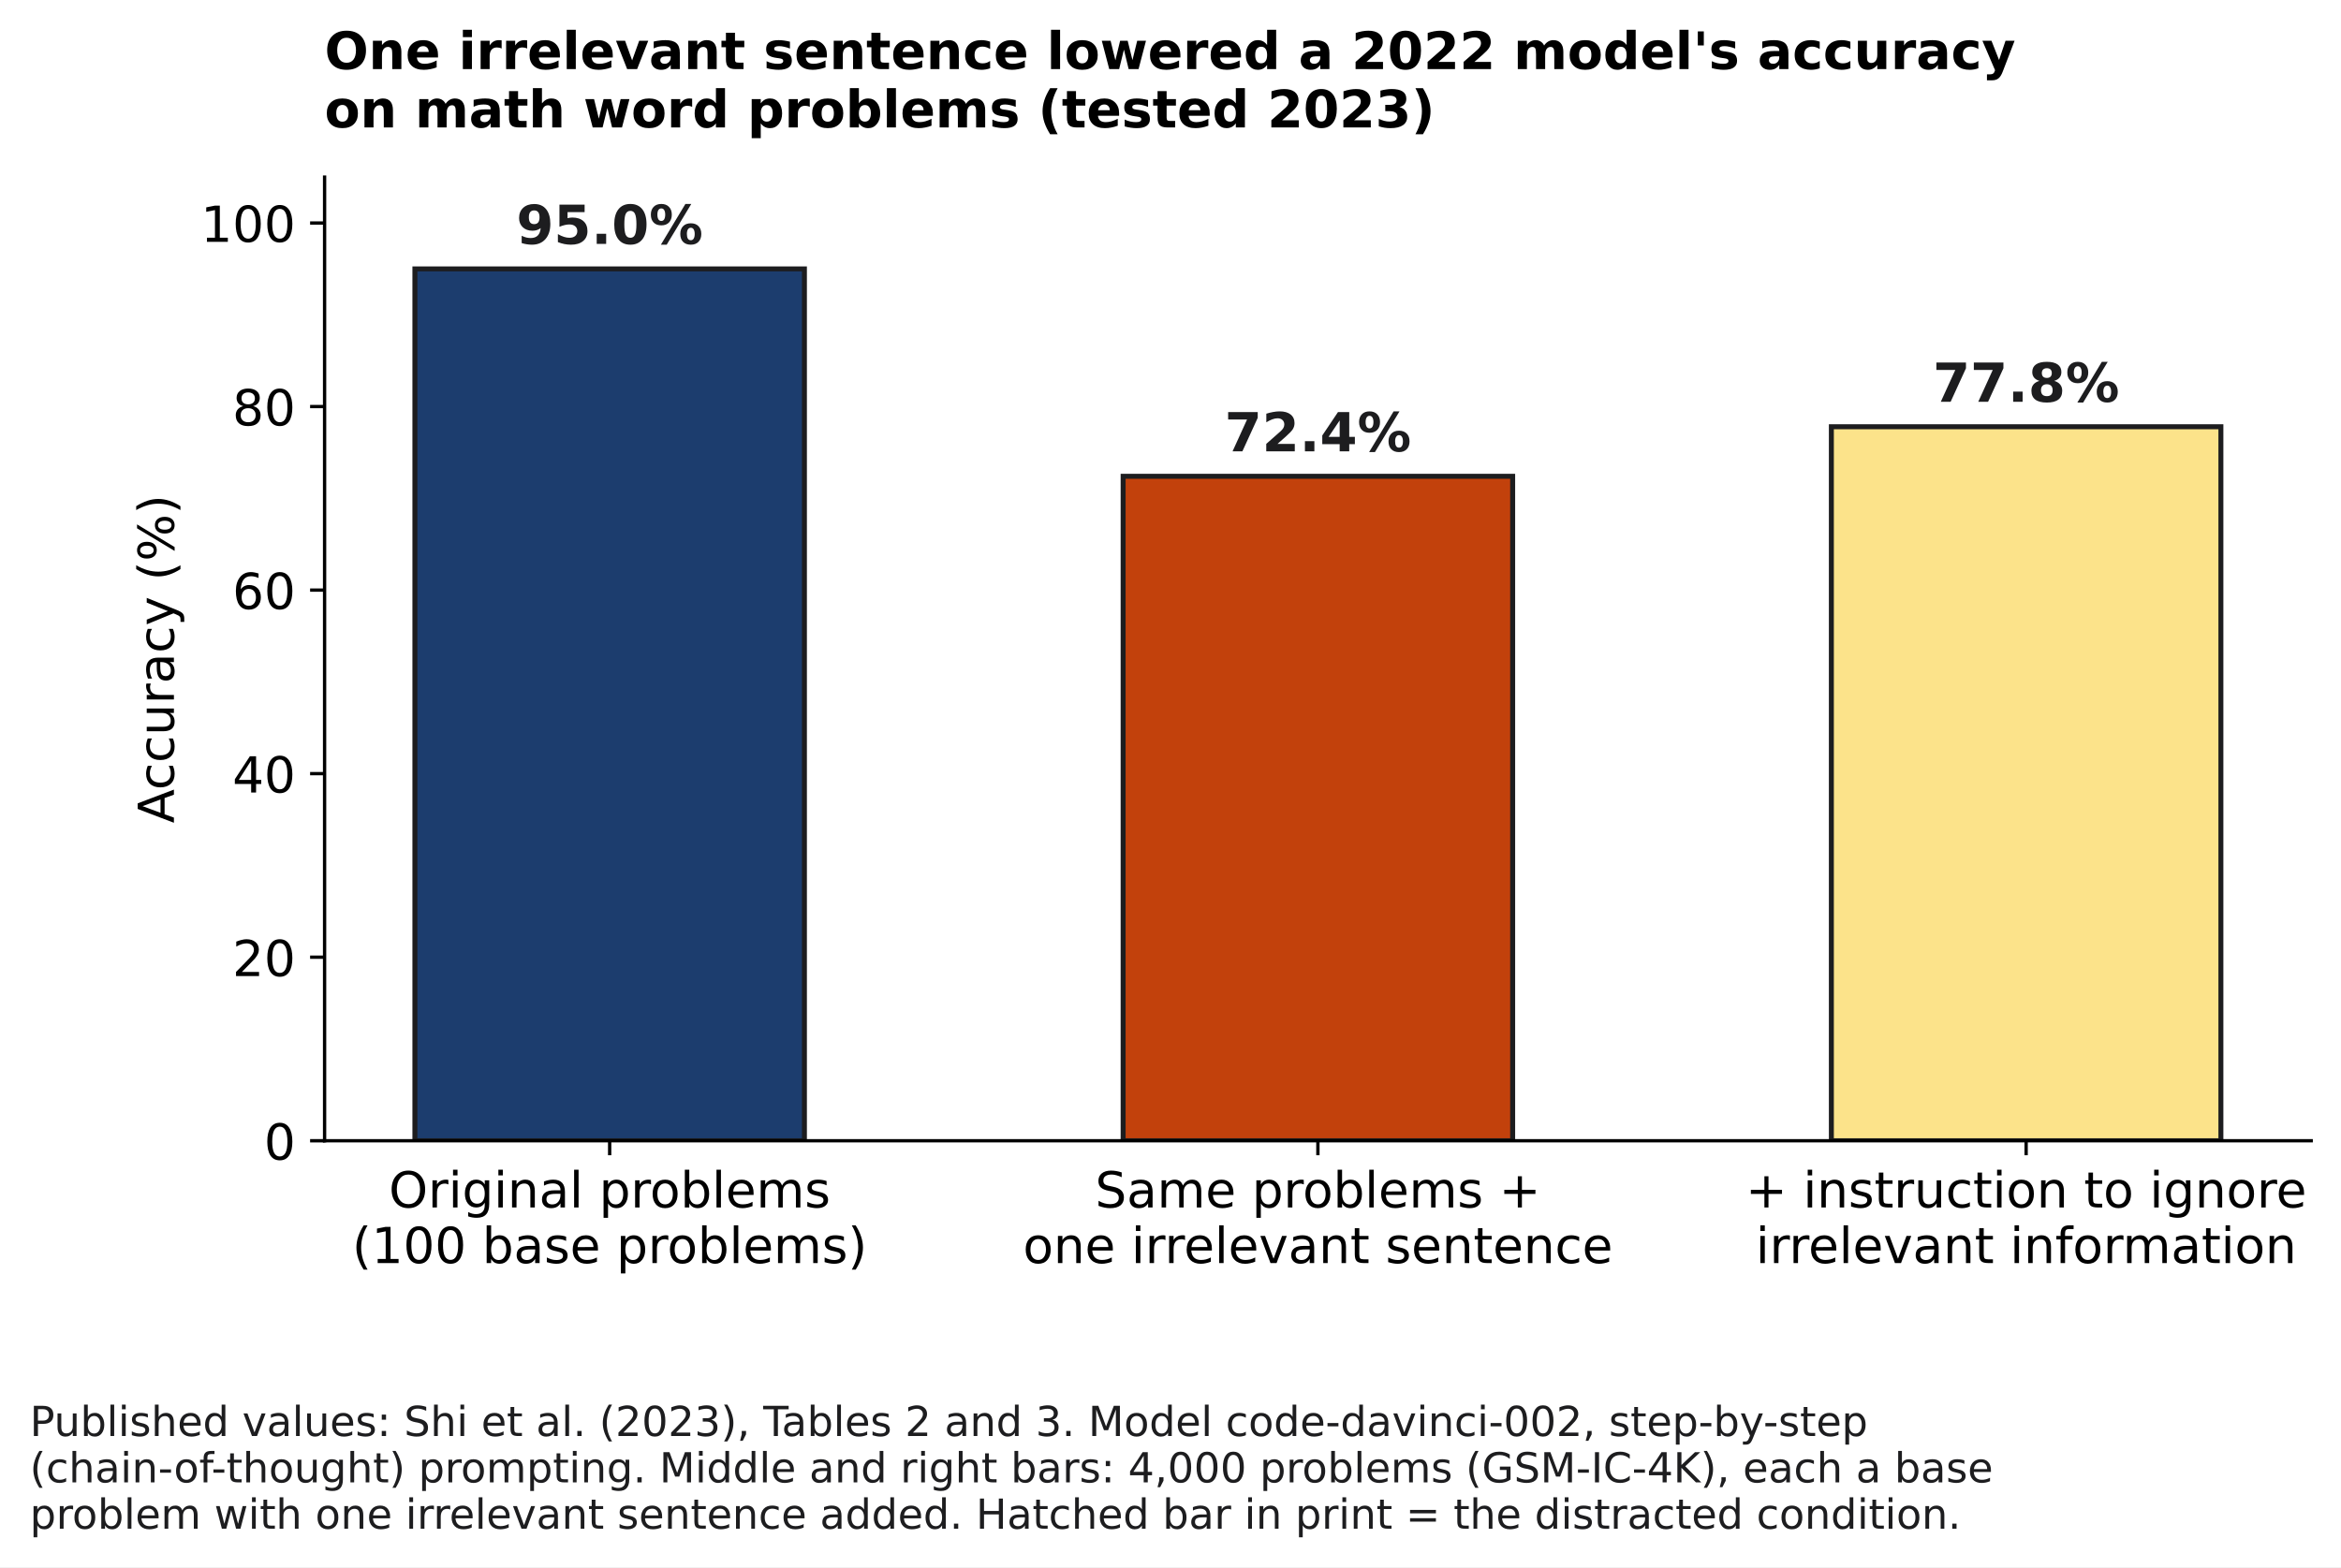
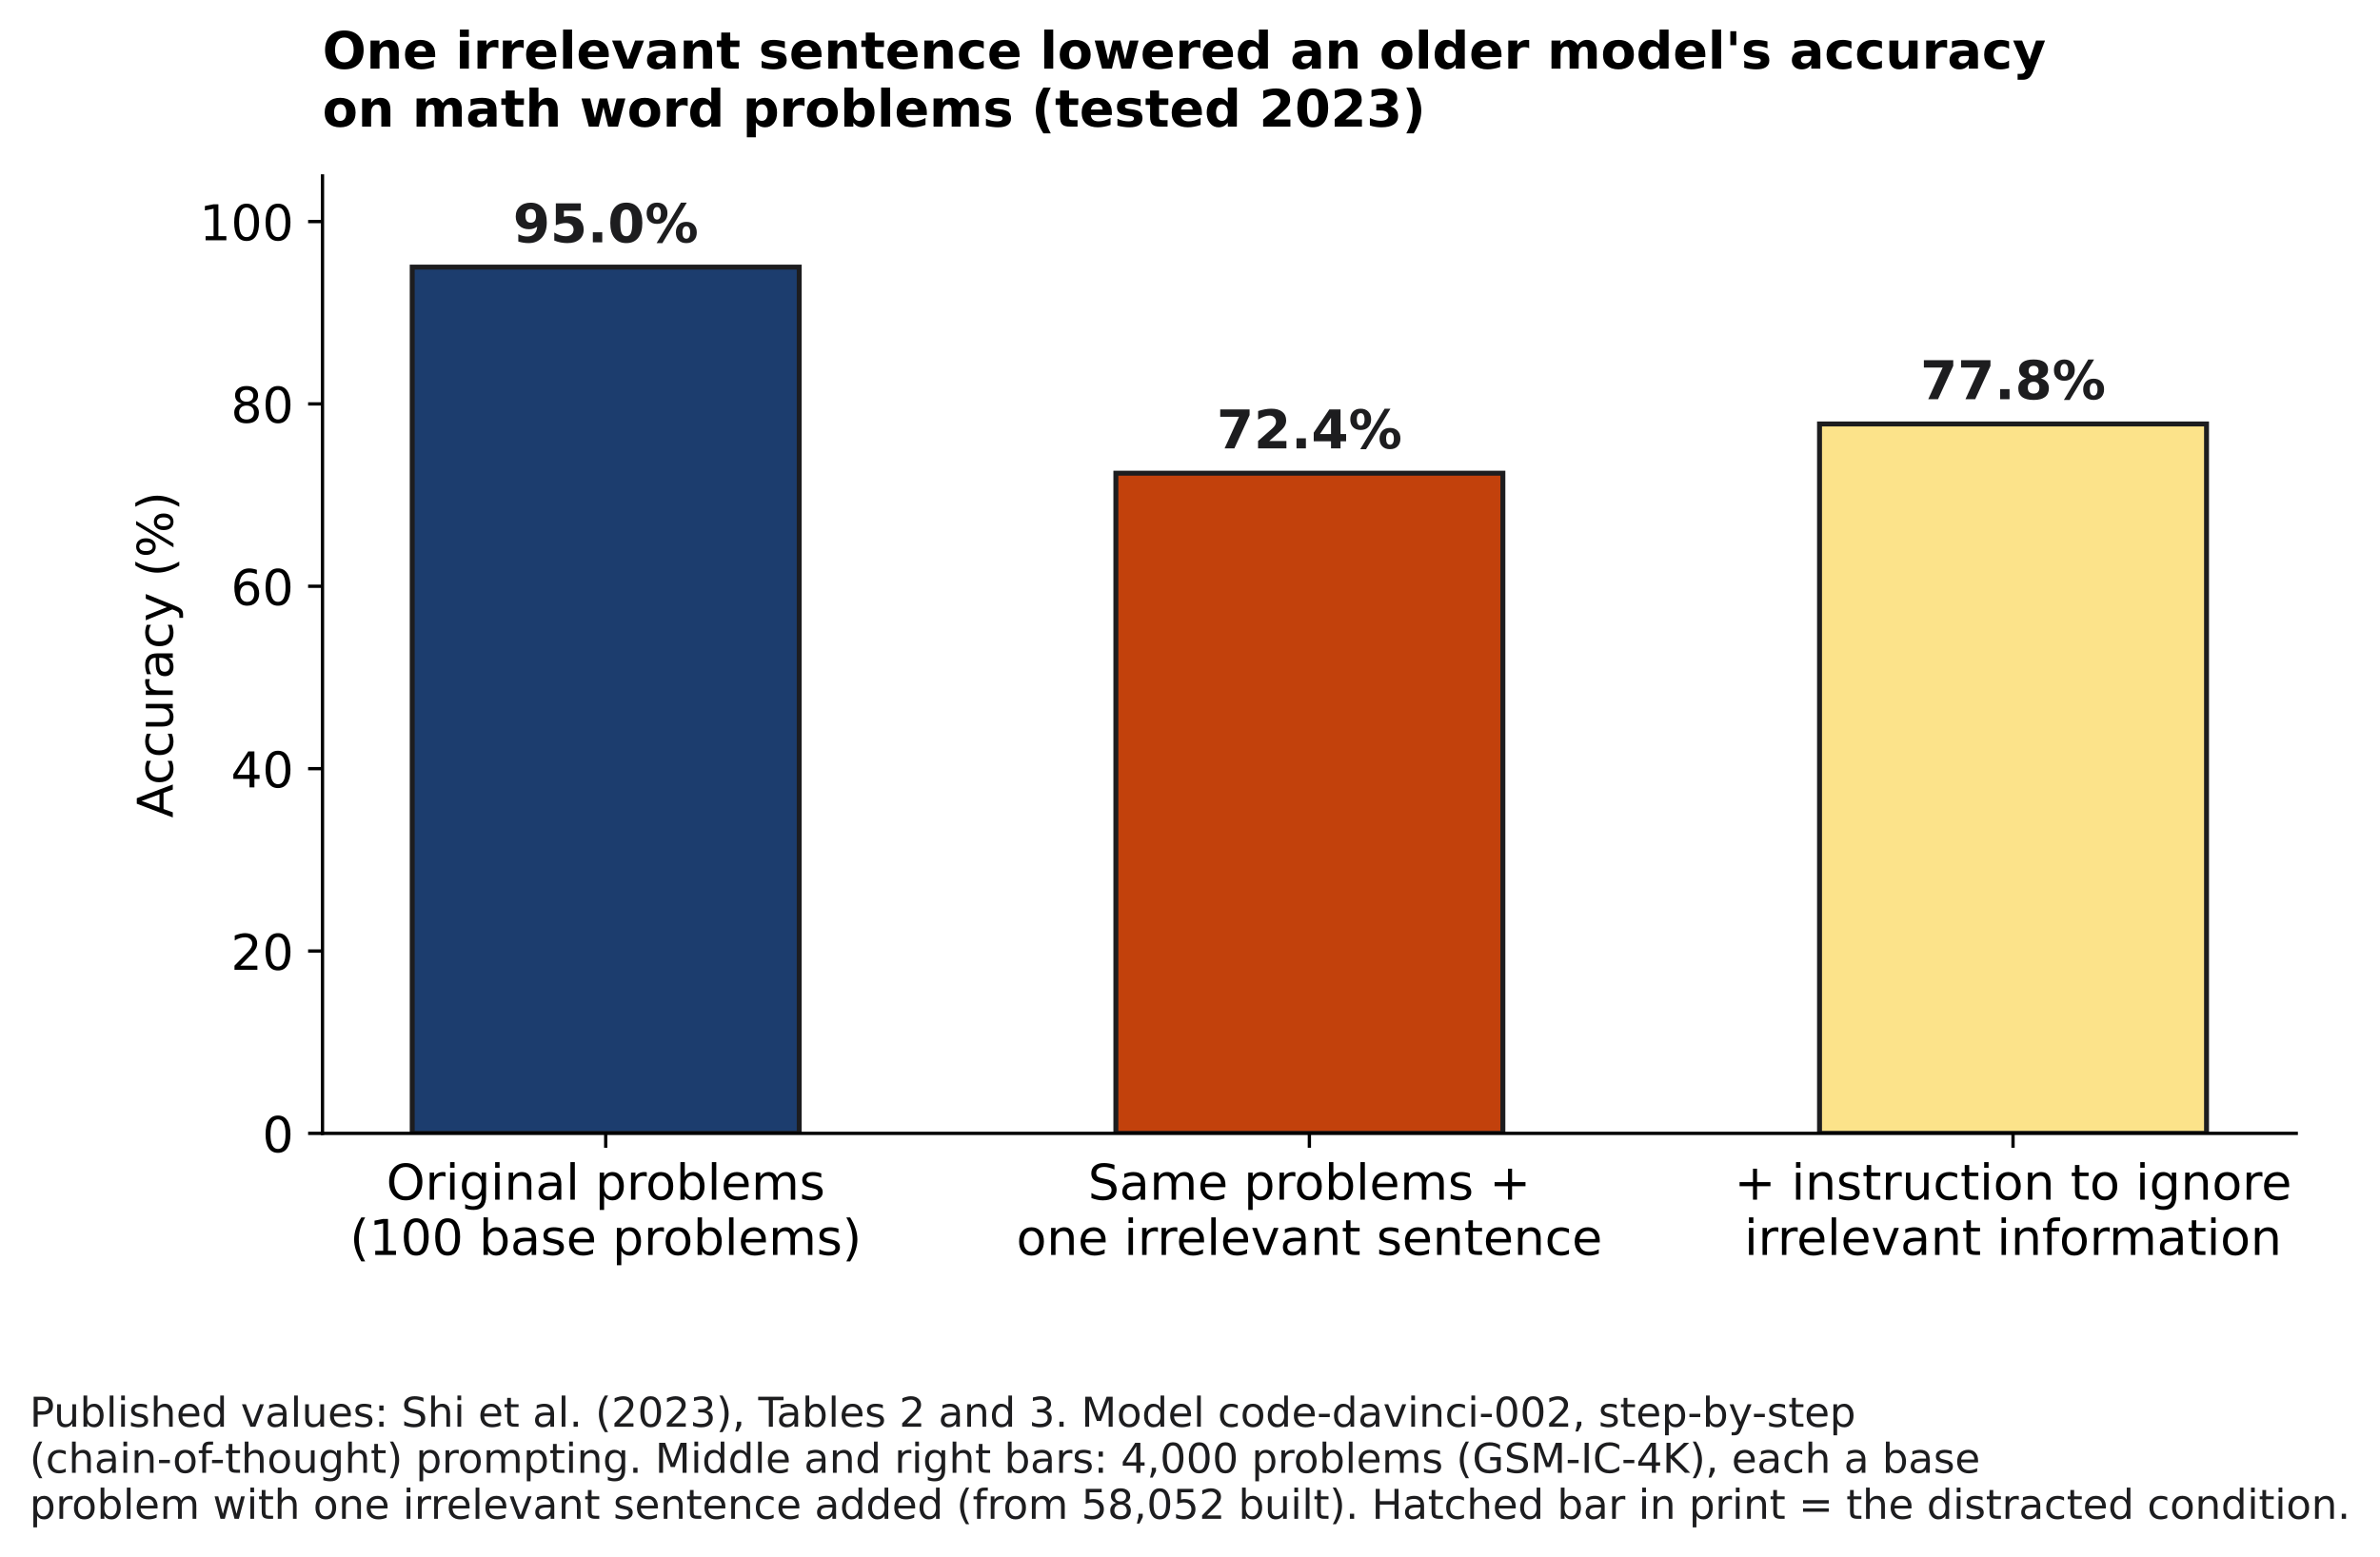
- <svg xmlns="http://www.w3.org/2000/svg" xmlns:xlink="http://www.w3.org/1999/xlink" width="565.488pt" height="378.665pt" viewBox="0 0 565.488 378.665" version="1.1">
+ <svg xmlns="http://www.w3.org/2000/svg" xmlns:xlink="http://www.w3.org/1999/xlink" width="578.65pt" height="378.665pt" viewBox="0 0 578.65 378.665" version="1.1">
  <defs>
    <style type="text/css">*{stroke-linejoin: round; stroke-linecap: butt}</style>
  </defs>
  <g id="figure_1">
    <g id="patch_1">
-       <path d="M 0 378.665  L 565.488 378.665  L 565.488 0  L 0 0  z " style="fill: #ffffff" />
+       <path d="M 0 378.665  L 578.65 378.665  L 578.65 0  L 0 0  z " style="fill: #ffffff" />
    </g>
    <g id="axes_1">
      <g id="patch_2">
        <path d="M 78.408 275.641  L 558.288 275.641  L 558.288 42.793  L 78.408 42.793  z " style="fill: #ffffff" />
      </g>
      <g id="patch_3">
-         <path d="M 100.221 275.641  L 194.315 275.641  L 194.315 64.969  L 100.221 64.969  z " clip-path="url(#pc5669cde6b)" style="fill: #1c3d6e; stroke: #1d1d1f; stroke-width: 1.2; stroke-linejoin: miter" />
+         <path d="M 100.221 275.641  L 194.315 275.641  L 194.315 64.969  L 100.221 64.969  z " clip-path="url(#p9c5a5cc476)" style="fill: #1c3d6e; stroke: #1d1d1f; stroke-width: 1.2; stroke-linejoin: miter" />
      </g>
      <g id="patch_4">
-         <path d="M 271.301 275.641  L 365.395 275.641  L 365.395 115.087  L 271.301 115.087  z " clip-path="url(#pc5669cde6b)" style="fill: #c2410c; stroke: #1d1d1f; stroke-width: 1.2; stroke-linejoin: miter" />
+         <path d="M 271.301 275.641  L 365.395 275.641  L 365.395 115.087  L 271.301 115.087  z " clip-path="url(#p9c5a5cc476)" style="fill: #c2410c; stroke: #1d1d1f; stroke-width: 1.2; stroke-linejoin: miter" />
      </g>
      <g id="patch_5">
-         <path d="M 442.381 275.641  L 536.475 275.641  L 536.475 103.112  L 442.381 103.112  z " clip-path="url(#pc5669cde6b)" style="fill: #fce38a; stroke: #1d1d1f; stroke-width: 1.2; stroke-linejoin: miter" />
+         <path d="M 442.381 275.641  L 536.475 275.641  L 536.475 103.112  L 442.381 103.112  z " clip-path="url(#p9c5a5cc476)" style="fill: #fce38a; stroke: #1d1d1f; stroke-width: 1.2; stroke-linejoin: miter" />
      </g>
      <g id="matplotlib.axis_1">
        <g id="xtick_1">
          <g id="line2d_1">
            <defs>
-               <path id="mc25191763b" d="M 0 0  L 0 3.5  " style="stroke: #000000; stroke-width: 0.8" />
+               <path id="m59e0d26962" d="M 0 0  L 0 3.5  " style="stroke: #000000; stroke-width: 0.8" />
            </defs>
            <g>
-               <use xlink:href="#mc25191763b" x="147.268" y="275.641" style="stroke: #000000; stroke-width: 0.8" />
+               <use xlink:href="#m59e0d26962" x="147.268" y="275.641" style="stroke: #000000; stroke-width: 0.8" />
            </g>
          </g>
          <g id="text_1">
            <text style="font: 12px 'DejaVu Sans', 'Bitstream Vera Sans', 'Computer Modern Sans Serif', 'Lucida Grande', 'Verdana', 'Geneva', 'Lucid', 'Arial', 'Helvetica', 'Avant Garde', sans-serif" transform="translate(93.93247 291.7591)">Original problems</text>
            <text style="font: 12px 'DejaVu Sans', 'Bitstream Vera Sans', 'Computer Modern Sans Serif', 'Lucida Grande', 'Verdana', 'Geneva', 'Lucid', 'Arial', 'Helvetica', 'Avant Garde', sans-serif" transform="translate(85.06654 305.1965)">(100 base problems)</text>
          </g>
        </g>
        <g id="xtick_2">
          <g id="line2d_2">
            <g>
-               <use xlink:href="#mc25191763b" x="318.348" y="275.641" style="stroke: #000000; stroke-width: 0.8" />
+               <use xlink:href="#m59e0d26962" x="318.348" y="275.641" style="stroke: #000000; stroke-width: 0.8" />
            </g>
          </g>
          <g id="text_2">
            <text style="font: 12px 'DejaVu Sans', 'Bitstream Vera Sans', 'Computer Modern Sans Serif', 'Lucida Grande', 'Verdana', 'Geneva', 'Lucid', 'Arial', 'Helvetica', 'Avant Garde', sans-serif" transform="translate(264.5346 291.7591)">Same problems +</text>
            <text style="font: 12px 'DejaVu Sans', 'Bitstream Vera Sans', 'Computer Modern Sans Serif', 'Lucida Grande', 'Verdana', 'Geneva', 'Lucid', 'Arial', 'Helvetica', 'Avant Garde', sans-serif" transform="translate(247.1177 305.1965)">one irrelevant sentence</text>
          </g>
        </g>
        <g id="xtick_3">
          <g id="line2d_3">
            <g>
-               <use xlink:href="#mc25191763b" x="489.428" y="275.641" style="stroke: #000000; stroke-width: 0.8" />
+               <use xlink:href="#m59e0d26962" x="489.428" y="275.641" style="stroke: #000000; stroke-width: 0.8" />
            </g>
          </g>
          <g id="text_3">
            <text style="font: 12px 'DejaVu Sans', 'Bitstream Vera Sans', 'Computer Modern Sans Serif', 'Lucida Grande', 'Verdana', 'Geneva', 'Lucid', 'Arial', 'Helvetica', 'Avant Garde', sans-serif" transform="translate(421.6751 291.7591)">+ instruction to ignore</text>
            <text style="font: 12px 'DejaVu Sans', 'Bitstream Vera Sans', 'Computer Modern Sans Serif', 'Lucida Grande', 'Verdana', 'Geneva', 'Lucid', 'Arial', 'Helvetica', 'Avant Garde', sans-serif" transform="translate(424.0995 305.1965)">irrelevant information</text>
          </g>
        </g>
      </g>
      <g id="matplotlib.axis_2">
        <g id="ytick_1">
          <g id="line2d_4">
            <defs>
-               <path id="m81d76eab0e" d="M 0 0  L -3.5 0  " style="stroke: #000000; stroke-width: 0.8" />
+               <path id="m7b591783bb" d="M 0 0  L -3.5 0  " style="stroke: #000000; stroke-width: 0.8" />
            </defs>
            <g>
-               <use xlink:href="#m81d76eab0e" x="78.408" y="275.641" style="stroke: #000000; stroke-width: 0.8" />
+               <use xlink:href="#m7b591783bb" x="78.408" y="275.641" style="stroke: #000000; stroke-width: 0.8" />
            </g>
          </g>
          <g id="text_4">
            <text style="font: 12px 'DejaVu Sans', 'Bitstream Vera Sans', 'Computer Modern Sans Serif', 'Lucida Grande', 'Verdana', 'Geneva', 'Lucid', 'Arial', 'Helvetica', 'Avant Garde', sans-serif; text-anchor: end" x="71.408" y="280.2" transform="rotate(-0 71.408 280.2)">0</text>
          </g>
        </g>
        <g id="ytick_2">
          <g id="line2d_5">
            <g>
-               <use xlink:href="#m81d76eab0e" x="78.408" y="231.289" style="stroke: #000000; stroke-width: 0.8" />
+               <use xlink:href="#m7b591783bb" x="78.408" y="231.289" style="stroke: #000000; stroke-width: 0.8" />
            </g>
          </g>
          <g id="text_5">
            <text style="font: 12px 'DejaVu Sans', 'Bitstream Vera Sans', 'Computer Modern Sans Serif', 'Lucida Grande', 'Verdana', 'Geneva', 'Lucid', 'Arial', 'Helvetica', 'Avant Garde', sans-serif; text-anchor: end" x="71.408" y="235.848" transform="rotate(-0 71.408 235.848)">20</text>
          </g>
        </g>
        <g id="ytick_3">
          <g id="line2d_6">
            <g>
-               <use xlink:href="#m81d76eab0e" x="78.408" y="186.937" style="stroke: #000000; stroke-width: 0.8" />
+               <use xlink:href="#m7b591783bb" x="78.408" y="186.937" style="stroke: #000000; stroke-width: 0.8" />
            </g>
          </g>
          <g id="text_6">
            <text style="font: 12px 'DejaVu Sans', 'Bitstream Vera Sans', 'Computer Modern Sans Serif', 'Lucida Grande', 'Verdana', 'Geneva', 'Lucid', 'Arial', 'Helvetica', 'Avant Garde', sans-serif; text-anchor: end" x="71.408" y="191.496" transform="rotate(-0 71.408 191.496)">40</text>
          </g>
        </g>
        <g id="ytick_4">
          <g id="line2d_7">
            <g>
-               <use xlink:href="#m81d76eab0e" x="78.408" y="142.585" style="stroke: #000000; stroke-width: 0.8" />
+               <use xlink:href="#m7b591783bb" x="78.408" y="142.585" style="stroke: #000000; stroke-width: 0.8" />
            </g>
          </g>
          <g id="text_7">
            <text style="font: 12px 'DejaVu Sans', 'Bitstream Vera Sans', 'Computer Modern Sans Serif', 'Lucida Grande', 'Verdana', 'Geneva', 'Lucid', 'Arial', 'Helvetica', 'Avant Garde', sans-serif; text-anchor: end" x="71.408" y="147.144" transform="rotate(-0 71.408 147.144)">60</text>
          </g>
        </g>
        <g id="ytick_5">
          <g id="line2d_8">
            <g>
-               <use xlink:href="#m81d76eab0e" x="78.408" y="98.233" style="stroke: #000000; stroke-width: 0.8" />
+               <use xlink:href="#m7b591783bb" x="78.408" y="98.233" style="stroke: #000000; stroke-width: 0.8" />
            </g>
          </g>
          <g id="text_8">
            <text style="font: 12px 'DejaVu Sans', 'Bitstream Vera Sans', 'Computer Modern Sans Serif', 'Lucida Grande', 'Verdana', 'Geneva', 'Lucid', 'Arial', 'Helvetica', 'Avant Garde', sans-serif; text-anchor: end" x="71.408" y="102.792" transform="rotate(-0 71.408 102.792)">80</text>
          </g>
        </g>
        <g id="ytick_6">
          <g id="line2d_9">
            <g>
-               <use xlink:href="#m81d76eab0e" x="78.408" y="53.881" style="stroke: #000000; stroke-width: 0.8" />
+               <use xlink:href="#m7b591783bb" x="78.408" y="53.881" style="stroke: #000000; stroke-width: 0.8" />
            </g>
          </g>
          <g id="text_9">
            <text style="font: 12px 'DejaVu Sans', 'Bitstream Vera Sans', 'Computer Modern Sans Serif', 'Lucida Grande', 'Verdana', 'Geneva', 'Lucid', 'Arial', 'Helvetica', 'Avant Garde', sans-serif; text-anchor: end" x="71.408" y="58.44" transform="rotate(-0 71.408 58.44003)">100</text>
          </g>
        </g>
        <g id="text_10">
          <text style="font: 12px 'DejaVu Sans', 'Bitstream Vera Sans', 'Computer Modern Sans Serif', 'Lucida Grande', 'Verdana', 'Geneva', 'Lucid', 'Arial', 'Helvetica', 'Avant Garde', sans-serif; text-anchor: middle" x="42.007" y="159.217" transform="rotate(-90 42.00738 159.217)">Accuracy (%)</text>
        </g>
      </g>
      <g id="patch_6">
        <path d="M 78.408 275.641  L 78.408 42.793  " style="fill: none; stroke: #000000; stroke-width: 0.8; stroke-linejoin: miter; stroke-linecap: square" />
      </g>
      <g id="patch_7">
        <path d="M 78.408 275.641  L 558.288 275.641  " style="fill: none; stroke: #000000; stroke-width: 0.8; stroke-linejoin: miter; stroke-linecap: square" />
      </g>
      <g id="text_11">
        <text style="fill: #1d1d1f; font: 700 13px 'DejaVu Sans', 'Bitstream Vera Sans', 'Computer Modern Sans Serif', 'Lucida Grande', 'Verdana', 'Geneva', 'Lucid', 'Arial', 'Helvetica', 'Avant Garde', sans-serif; text-anchor: middle" x="147.268" y="58.939" transform="rotate(-0 147.2678 58.93897)">95.0%</text>
      </g>
      <g id="text_12">
        <text style="fill: #1d1d1f; font: 700 13px 'DejaVu Sans', 'Bitstream Vera Sans', 'Computer Modern Sans Serif', 'Lucida Grande', 'Verdana', 'Geneva', 'Lucid', 'Arial', 'Helvetica', 'Avant Garde', sans-serif; text-anchor: middle" x="318.348" y="109.057" transform="rotate(-0 318.348 109.0567)">72.4%</text>
      </g>
      <g id="text_13">
        <text style="fill: #1d1d1f; font: 700 13px 'DejaVu Sans', 'Bitstream Vera Sans', 'Computer Modern Sans Serif', 'Lucida Grande', 'Verdana', 'Geneva', 'Lucid', 'Arial', 'Helvetica', 'Avant Garde', sans-serif; text-anchor: middle" x="489.428" y="97.082" transform="rotate(-0 489.4282 97.08169)">77.8%</text>
      </g>
      <g id="text_14">
-         <text style="font: 700 12.5px 'DejaVu Sans', 'Bitstream Vera Sans', 'Computer Modern Sans Serif', 'Lucida Grande', 'Verdana', 'Geneva', 'Lucid', 'Arial', 'Helvetica', 'Avant Garde', sans-serif" transform="translate(78.408 16.69805)">One irrelevant sentence lowered a 2022 model's accuracy</text>
+         <text style="font: 700 12.5px 'DejaVu Sans', 'Bitstream Vera Sans', 'Computer Modern Sans Serif', 'Lucida Grande', 'Verdana', 'Geneva', 'Lucid', 'Arial', 'Helvetica', 'Avant Garde', sans-serif" transform="translate(78.408 16.69805)">One irrelevant sentence lowered an older model's accuracy</text>
        <text style="font: 700 12.5px 'DejaVu Sans', 'Bitstream Vera Sans', 'Computer Modern Sans Serif', 'Lucida Grande', 'Verdana', 'Geneva', 'Lucid', 'Arial', 'Helvetica', 'Avant Garde', sans-serif" transform="translate(78.408 30.79297)">on math word problems (tested 2023)</text>
      </g>
    </g>
    <g id="text_15">
      <text style="fill: #1d1d1f; font: 10px 'DejaVu Sans', 'Bitstream Vera Sans', 'Computer Modern Sans Serif', 'Lucida Grande', 'Verdana', 'Geneva', 'Lucid', 'Arial', 'Helvetica', 'Avant Garde', sans-serif" transform="translate(7.2 346.9893)">Published values: Shi et al. (2023), Tables 2 and 3. Model code-davinci-002, step-by-step</text>
      <text style="fill: #1d1d1f; font: 10px 'DejaVu Sans', 'Bitstream Vera Sans', 'Computer Modern Sans Serif', 'Lucida Grande', 'Verdana', 'Geneva', 'Lucid', 'Arial', 'Helvetica', 'Avant Garde', sans-serif" transform="translate(7.2 358.1872)">(chain-of-thought) prompting. Middle and right bars: 4,000 problems (GSM-IC-4K), each a base</text>
-       <text style="fill: #1d1d1f; font: 10px 'DejaVu Sans', 'Bitstream Vera Sans', 'Computer Modern Sans Serif', 'Lucida Grande', 'Verdana', 'Geneva', 'Lucid', 'Arial', 'Helvetica', 'Avant Garde', sans-serif" transform="translate(7.2 369.385)">problem with one irrelevant sentence added. Hatched bar in print = the distracted condition.</text>
+       <text style="fill: #1d1d1f; font: 10px 'DejaVu Sans', 'Bitstream Vera Sans', 'Computer Modern Sans Serif', 'Lucida Grande', 'Verdana', 'Geneva', 'Lucid', 'Arial', 'Helvetica', 'Avant Garde', sans-serif" transform="translate(7.2 369.385)">problem with one irrelevant sentence added (from 58,052 built). Hatched bar in print = the distracted condition.</text>
    </g>
  </g>
  <defs>
-     <clipPath id="pc5669cde6b">
+     <clipPath id="p9c5a5cc476">
      <rect x="78.408" y="42.793" width="479.88" height="232.848" />
    </clipPath>
  </defs>
</svg>
